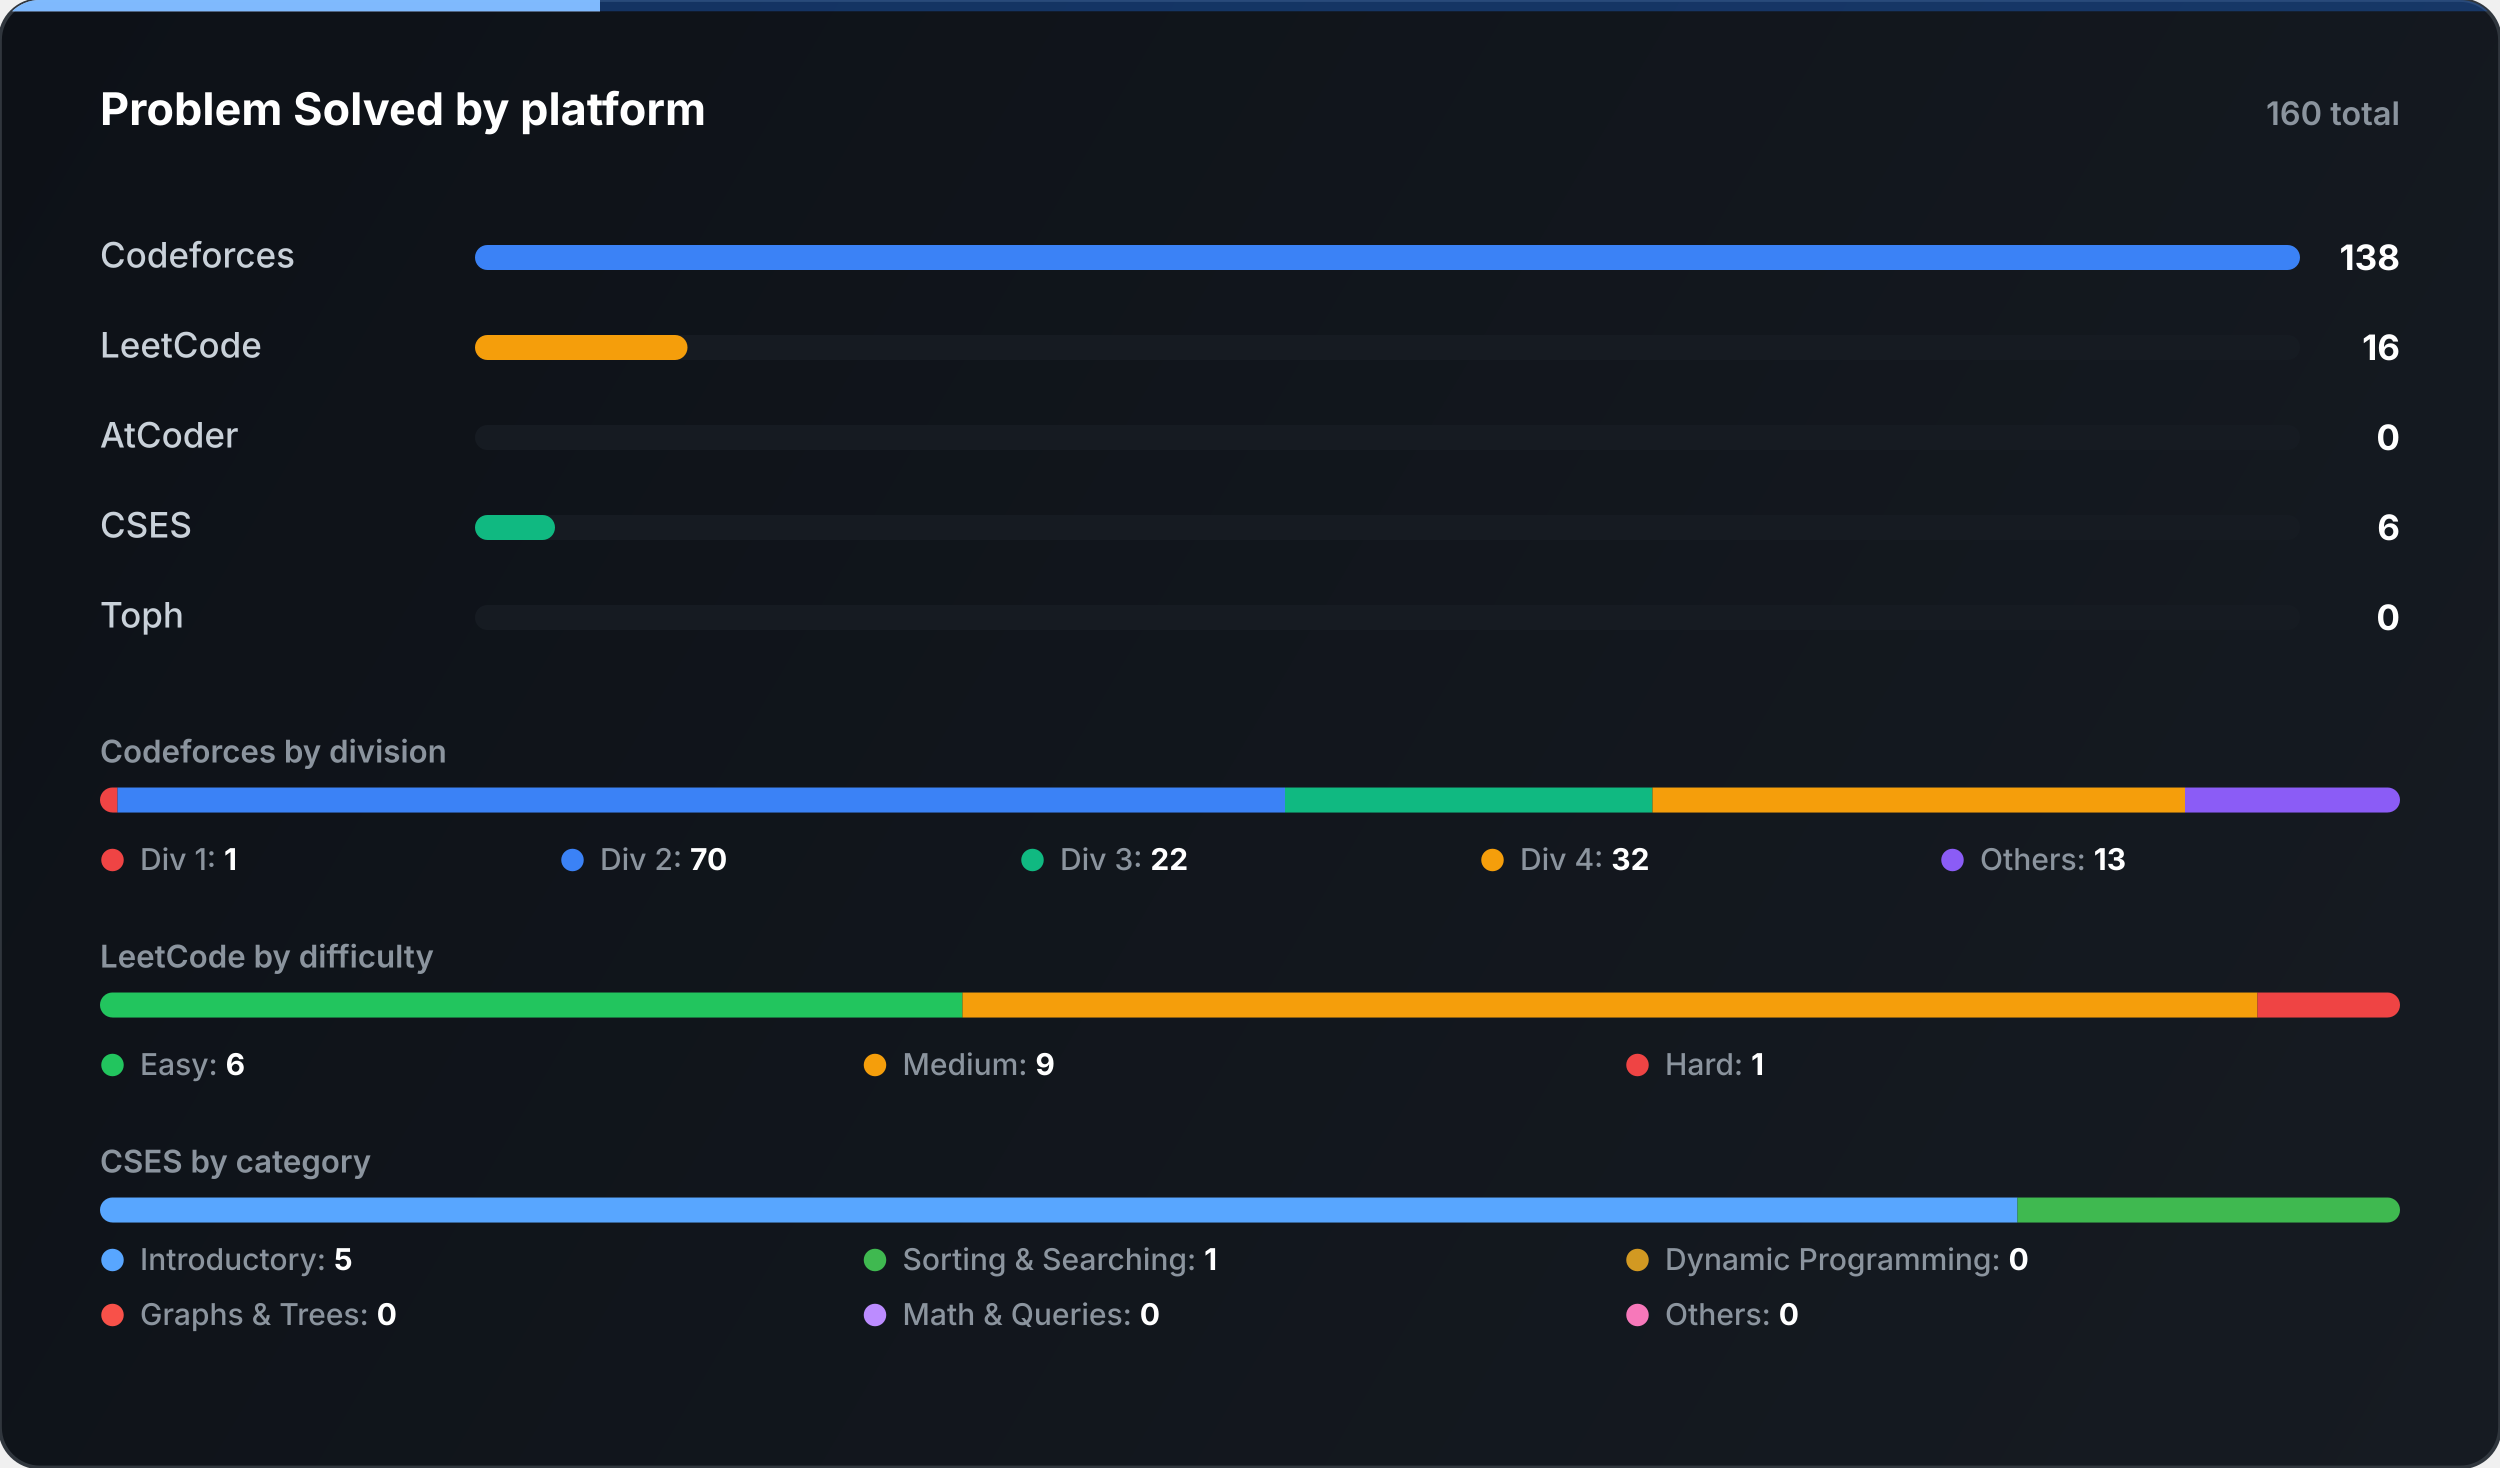
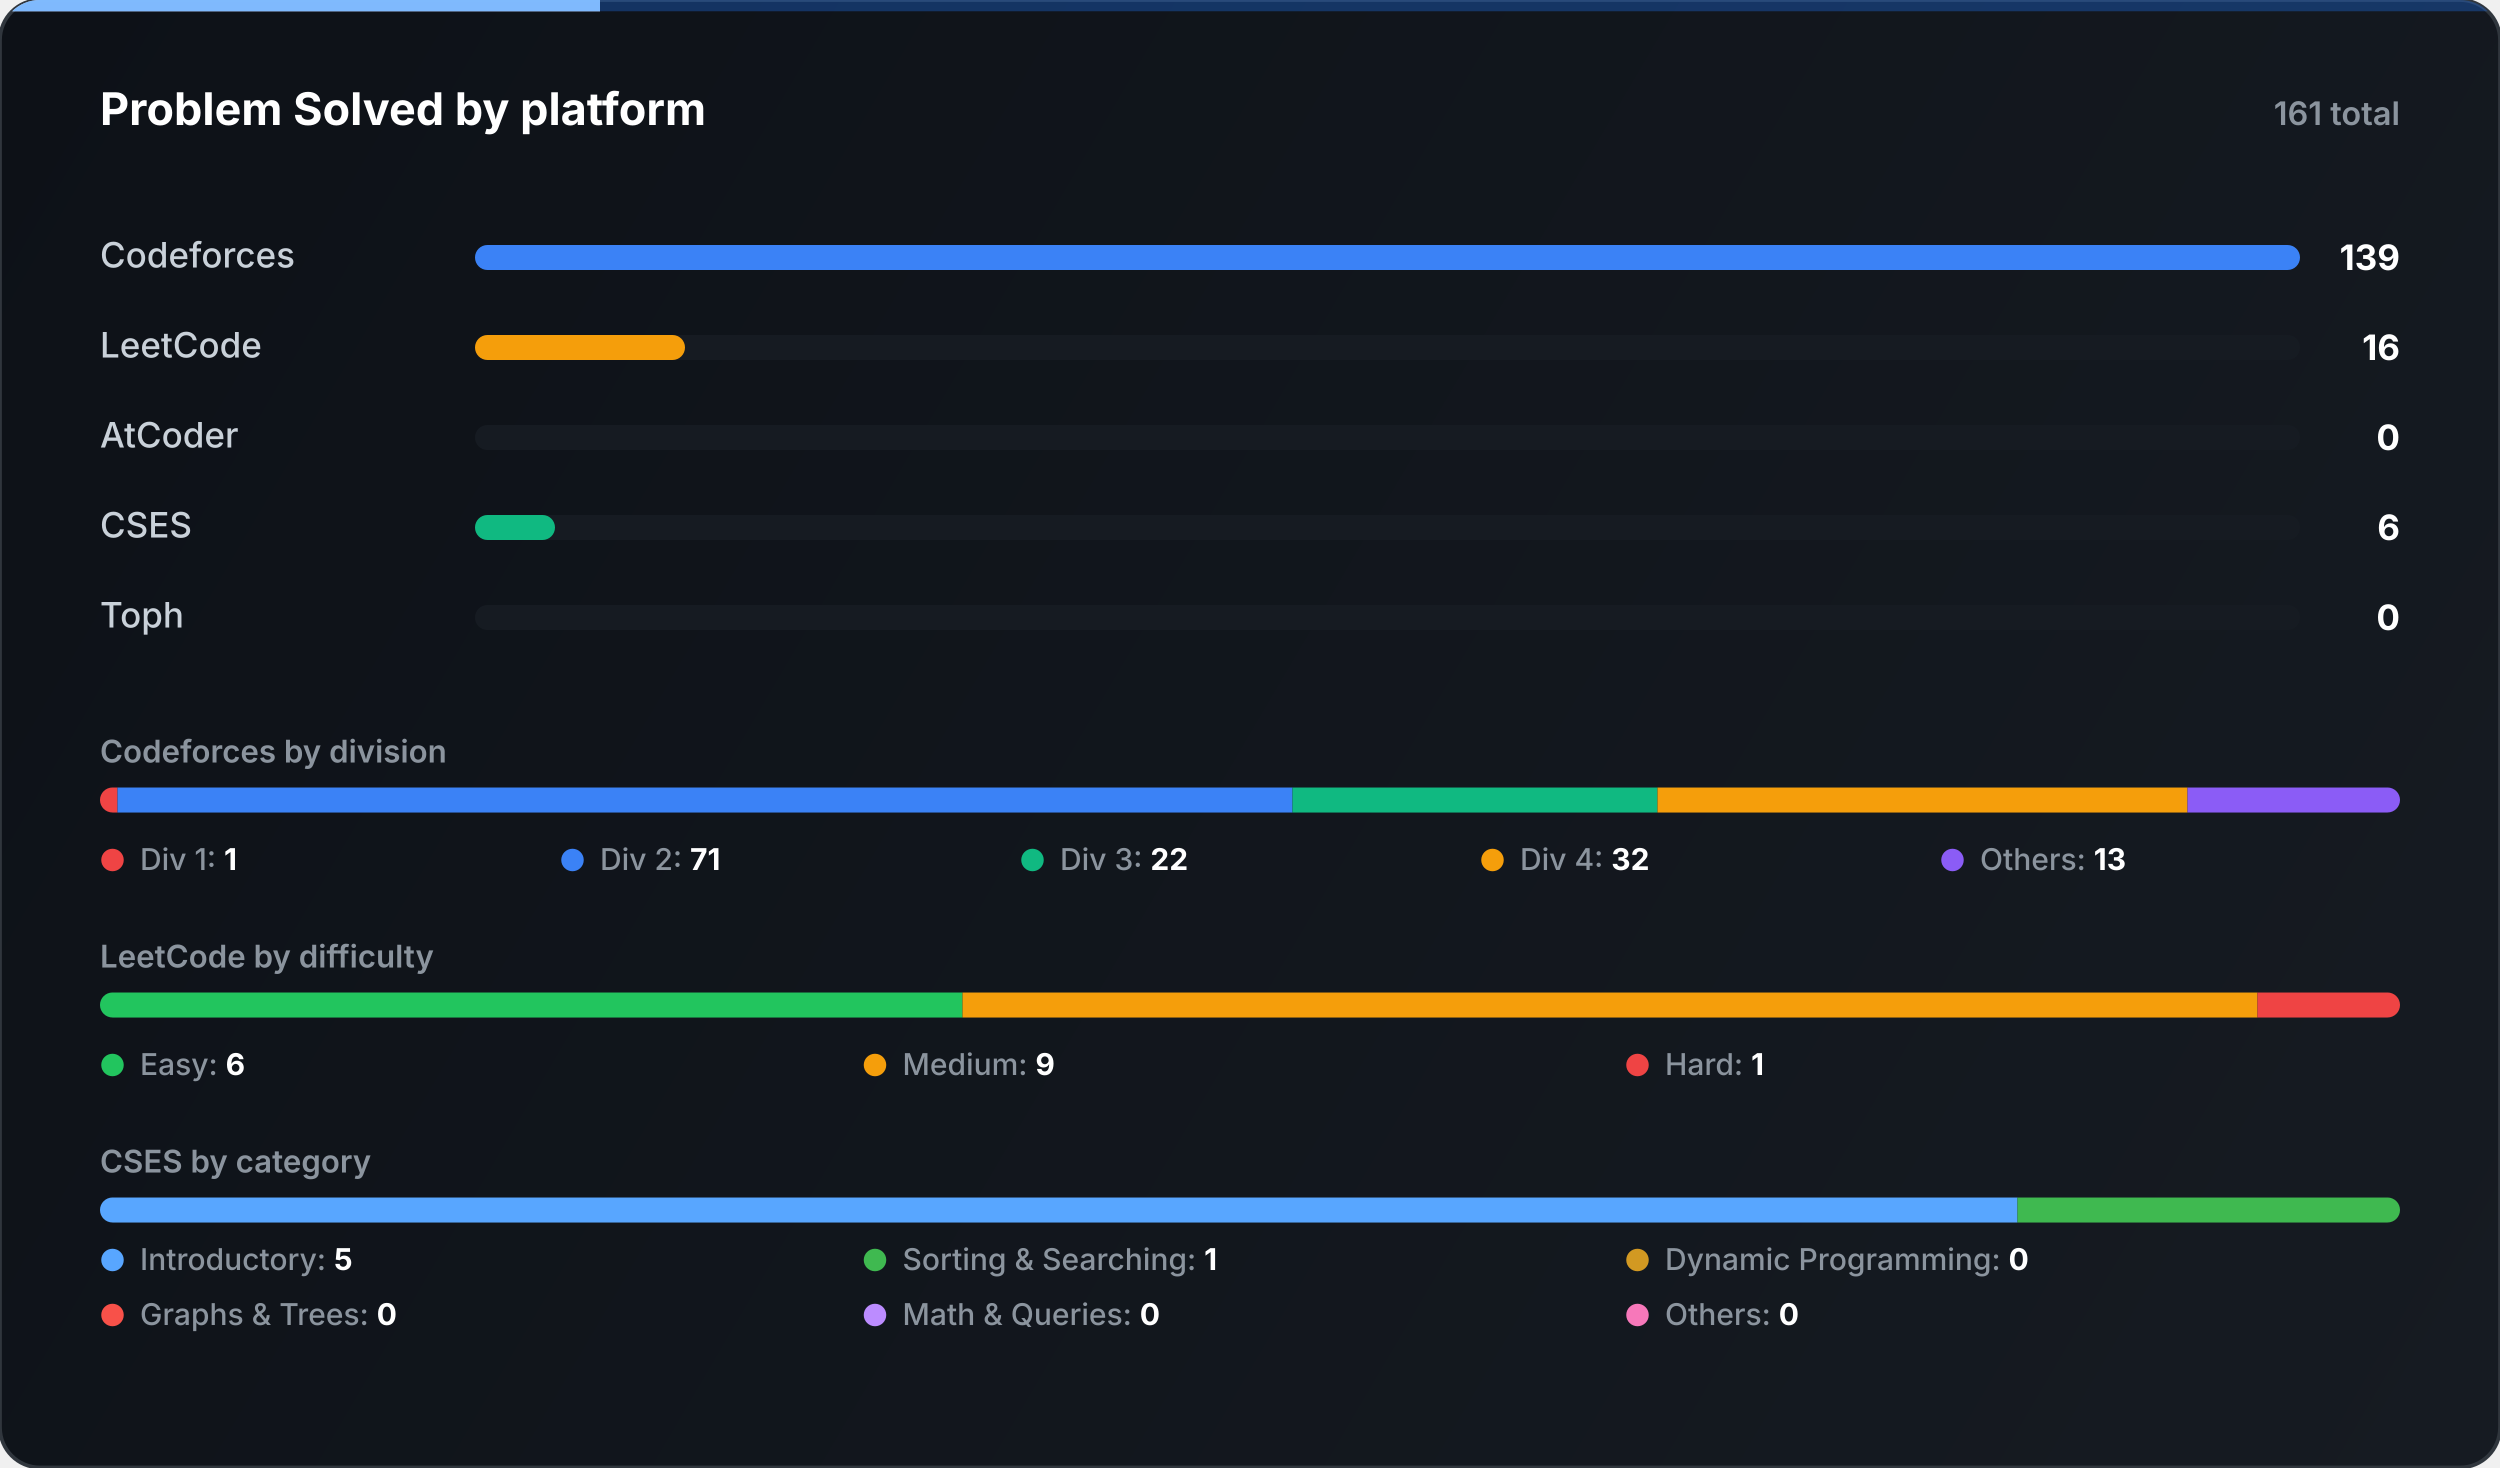
<svg xmlns="http://www.w3.org/2000/svg" width="1000" height="587" viewBox="0 0 1000 587" fill="none">
  <defs>
    <linearGradient id="ov-bg" x1="0" y1="0" x2="1000" y2="587" gradientUnits="userSpaceOnUse">
      <stop offset="0%" stop-color="#0d1117" />
      <stop offset="100%" stop-color="#161b22" />
    </linearGradient>
    <linearGradient id="ov-laser" x1="0%" y1="0%" x2="100%" y2="0%">
      <stop offset="0%" stop-color="#1f6feb" stop-opacity="0" />
      <stop offset="50%" stop-color="#58a6ff" stop-opacity="1" />
      <stop offset="100%" stop-color="#3fb950" stop-opacity="0" />
      <animate attributeName="x1" values="-100%; 100%" dur="4s" repeatCount="indefinite" />
      <animate attributeName="x2" values="0%; 200%" dur="4s" repeatCount="indefinite" />
    </linearGradient>
    <clipPath id="ov-card-clip">
      <rect width="1000" height="587" rx="16" />
    </clipPath>
    <clipPath id="cf-bar-clip">
      <rect x="0" y="0" width="920" height="10" rx="5" />
    </clipPath>
    <clipPath id="lc-bar-clip">
      <rect x="0" y="0" width="920" height="10" rx="5" />
    </clipPath>
    <clipPath id="cses-bar-clip">
      <rect x="0" y="0" width="920" height="10" rx="5" />
    </clipPath>
  </defs>
  <rect width="1000" height="587" rx="16" fill="url(#ov-bg)" stroke="#30363d" stroke-width="1.5" />
  <g clip-path="url(#ov-card-clip)">
    <rect x="0" y="0" width="1000" height="4.5" fill="#1f6feb" fill-opacity="0.35" />
    <rect y="0" width="240" height="4.5" fill="#ffffff" fill-opacity="0.95">
      <animate attributeName="x" values="-240; 1000; -240" dur="3.2s" repeatCount="indefinite" />
    </rect>
    <rect y="0" width="240" height="4.5" fill="#58a6ff" fill-opacity="0.75">
      <animate attributeName="x" values="-240; 1000; -240" dur="3.2s" repeatCount="indefinite" />
    </rect>
  </g>
  <g transform="translate(40, 50)">
    <text x="0" y="0" font-family="-apple-system, BlinkMacSystemFont, Segoe UI, Inter, Helvetica, Arial, sans-serif" font-size="18" font-weight="700" fill="#ffffff">Problem Solved by platform</text>
-     <text x="920" y="0" text-anchor="end" font-family="-apple-system, BlinkMacSystemFont, Segoe UI, Inter, Helvetica, Arial, sans-serif" font-size="13" font-weight="600" fill="#8b949e">160 total</text>
+     <text x="920" y="0" text-anchor="end" font-family="-apple-system, BlinkMacSystemFont, Segoe UI, Inter, Helvetica, Arial, sans-serif" font-size="13" font-weight="600" fill="#8b949e">161 total</text>
  </g>
  <g transform="translate(40, 98)">
    <text x="0" y="9" font-family="-apple-system, BlinkMacSystemFont, Segoe UI, Inter, Helvetica, Arial, sans-serif" font-size="14" font-weight="500" fill="#c9d1d9">Codeforces</text>
    <rect x="150" y="0" width="730" height="10" rx="5" fill="#161b22" />
    <rect x="150" y="0" width="730" height="10" rx="5" fill="#3b82f6">
      <animate attributeName="width" from="0" to="730" dur="1.2s" fill="freeze" calcMode="spline" keySplines="0.25 0.1 0.25 1" />
    </rect>
-     <text x="920" y="10" text-anchor="end" font-family="-apple-system, BlinkMacSystemFont, Segoe UI, Inter, Helvetica, Arial, sans-serif" font-size="14" font-weight="700" fill="#ffffff">138</text>
+     <text x="920" y="10" text-anchor="end" font-family="-apple-system, BlinkMacSystemFont, Segoe UI, Inter, Helvetica, Arial, sans-serif" font-size="14" font-weight="700" fill="#ffffff">139</text>
  </g>
  <g transform="translate(40, 134)">
    <text x="0" y="9" font-family="-apple-system, BlinkMacSystemFont, Segoe UI, Inter, Helvetica, Arial, sans-serif" font-size="14" font-weight="500" fill="#c9d1d9">LeetCode</text>
    <rect x="150" y="0" width="730" height="10" rx="5" fill="#161b22" />
-     <rect x="150" y="0" width="85" height="10" rx="5" fill="#f59e0b">
-       <animate attributeName="width" from="0" to="85" dur="1.2s" fill="freeze" calcMode="spline" keySplines="0.25 0.1 0.25 1" />
+     <rect x="150" y="0" width="84" height="10" rx="5" fill="#f59e0b">
+       <animate attributeName="width" from="0" to="84" dur="1.2s" fill="freeze" calcMode="spline" keySplines="0.25 0.1 0.25 1" />
    </rect>
    <text x="920" y="10" text-anchor="end" font-family="-apple-system, BlinkMacSystemFont, Segoe UI, Inter, Helvetica, Arial, sans-serif" font-size="14" font-weight="700" fill="#ffffff">16</text>
  </g>
  <g transform="translate(40, 170)">
    <text x="0" y="9" font-family="-apple-system, BlinkMacSystemFont, Segoe UI, Inter, Helvetica, Arial, sans-serif" font-size="14" font-weight="500" fill="#c9d1d9">AtCoder</text>
    <rect x="150" y="0" width="730" height="10" rx="5" fill="#161b22" />
    <text x="920" y="10" text-anchor="end" font-family="-apple-system, BlinkMacSystemFont, Segoe UI, Inter, Helvetica, Arial, sans-serif" font-size="14" font-weight="700" fill="#ffffff">0</text>
  </g>
  <g transform="translate(40, 206)">
    <text x="0" y="9" font-family="-apple-system, BlinkMacSystemFont, Segoe UI, Inter, Helvetica, Arial, sans-serif" font-size="14" font-weight="500" fill="#c9d1d9">CSES</text>
    <rect x="150" y="0" width="730" height="10" rx="5" fill="#161b22" />
    <rect x="150" y="0" width="32" height="10" rx="5" fill="#10b981">
      <animate attributeName="width" from="0" to="32" dur="1.2s" fill="freeze" calcMode="spline" keySplines="0.25 0.1 0.25 1" />
    </rect>
    <text x="920" y="10" text-anchor="end" font-family="-apple-system, BlinkMacSystemFont, Segoe UI, Inter, Helvetica, Arial, sans-serif" font-size="14" font-weight="700" fill="#ffffff">6</text>
  </g>
  <g transform="translate(40, 242)">
    <text x="0" y="9" font-family="-apple-system, BlinkMacSystemFont, Segoe UI, Inter, Helvetica, Arial, sans-serif" font-size="14" font-weight="500" fill="#c9d1d9">Toph</text>
    <rect x="150" y="0" width="730" height="10" rx="5" fill="#161b22" />
    <text x="920" y="10" text-anchor="end" font-family="-apple-system, BlinkMacSystemFont, Segoe UI, Inter, Helvetica, Arial, sans-serif" font-size="14" font-weight="700" fill="#ffffff">0</text>
  </g>
  <g transform="translate(40, 305)">
    <text x="0" y="0" font-family="-apple-system, BlinkMacSystemFont, Segoe UI, Inter, Helvetica, Arial, sans-serif" font-size="12.5" font-weight="600" fill="#8b949e">Codeforces by division</text>
    <g transform="translate(0, 10)">
      <rect width="920" height="10" rx="5" fill="#161b22" />
      <g clip-path="url(#cf-bar-clip)">
        <rect x="0" y="0" width="7" height="10" fill="#ef4444" />
-         <rect x="7" y="0" width="467" height="10" fill="#3b82f6" />
-         <rect x="474" y="0" width="147" height="10" fill="#10b981" />
-         <rect x="621" y="0" width="213" height="10" fill="#f59e0b" />
-         <rect x="834" y="0" width="86" height="10" fill="#8b5cf6" />
+         <rect x="7" y="0" width="470" height="10" fill="#3b82f6" />
+         <rect x="477" y="0" width="146" height="10" fill="#10b981" />
+         <rect x="623" y="0" width="212" height="10" fill="#f59e0b" />
+         <rect x="835" y="0" width="85" height="10" fill="#8b5cf6" />
      </g>
    </g>
    <g transform="translate(0, 34)">
      <g transform="translate(0, 0)">
        <circle cx="5" cy="5" r="4.5" fill="#ef4444" />
        <text x="16" y="9" font-family="-apple-system, BlinkMacSystemFont, Segoe UI, Inter, Helvetica, Arial, sans-serif" font-size="12" font-weight="500" fill="#8b949e">Div 1: <tspan font-weight="700" fill="#ffffff">1</tspan>
        </text>
      </g>
      <g transform="translate(184, 0)">
        <circle cx="5" cy="5" r="4.5" fill="#3b82f6" />
-         <text x="16" y="9" font-family="-apple-system, BlinkMacSystemFont, Segoe UI, Inter, Helvetica, Arial, sans-serif" font-size="12" font-weight="500" fill="#8b949e">Div 2: <tspan font-weight="700" fill="#ffffff">70</tspan>
+         <text x="16" y="9" font-family="-apple-system, BlinkMacSystemFont, Segoe UI, Inter, Helvetica, Arial, sans-serif" font-size="12" font-weight="500" fill="#8b949e">Div 2: <tspan font-weight="700" fill="#ffffff">71</tspan>
        </text>
      </g>
      <g transform="translate(368, 0)">
        <circle cx="5" cy="5" r="4.5" fill="#10b981" />
        <text x="16" y="9" font-family="-apple-system, BlinkMacSystemFont, Segoe UI, Inter, Helvetica, Arial, sans-serif" font-size="12" font-weight="500" fill="#8b949e">Div 3: <tspan font-weight="700" fill="#ffffff">22</tspan>
        </text>
      </g>
      <g transform="translate(552, 0)">
        <circle cx="5" cy="5" r="4.5" fill="#f59e0b" />
        <text x="16" y="9" font-family="-apple-system, BlinkMacSystemFont, Segoe UI, Inter, Helvetica, Arial, sans-serif" font-size="12" font-weight="500" fill="#8b949e">Div 4: <tspan font-weight="700" fill="#ffffff">32</tspan>
        </text>
      </g>
      <g transform="translate(736, 0)">
        <circle cx="5" cy="5" r="4.5" fill="#8b5cf6" />
        <text x="16" y="9" font-family="-apple-system, BlinkMacSystemFont, Segoe UI, Inter, Helvetica, Arial, sans-serif" font-size="12" font-weight="500" fill="#8b949e">Others: <tspan font-weight="700" fill="#ffffff">13</tspan>
        </text>
      </g>
    </g>
  </g>
  <g transform="translate(40, 387)">
    <text x="0" y="0" font-family="-apple-system, BlinkMacSystemFont, Segoe UI, Inter, Helvetica, Arial, sans-serif" font-size="12.5" font-weight="600" fill="#8b949e">LeetCode by difficulty</text>
    <g transform="translate(0, 10)">
      <rect width="920" height="10" rx="5" fill="#161b22" />
      <g clip-path="url(#lc-bar-clip)">
        <rect x="0" y="0" width="345" height="10" fill="#22c55e" />
        <rect x="345" y="0" width="518" height="10" fill="#f59e0b" />
        <rect x="863" y="0" width="57" height="10" fill="#ef4444" />
      </g>
    </g>
    <g transform="translate(0, 34)">
      <g transform="translate(0, 0)">
        <circle cx="5" cy="5" r="4.5" fill="#22c55e" />
        <text x="16" y="9" font-family="-apple-system, BlinkMacSystemFont, Segoe UI, Inter, Helvetica, Arial, sans-serif" font-size="12" font-weight="500" fill="#8b949e">Easy: <tspan font-weight="700" fill="#ffffff">6</tspan>
        </text>
      </g>
      <g transform="translate(305, 0)">
        <circle cx="5" cy="5" r="4.5" fill="#f59e0b" />
        <text x="16" y="9" font-family="-apple-system, BlinkMacSystemFont, Segoe UI, Inter, Helvetica, Arial, sans-serif" font-size="12" font-weight="500" fill="#8b949e">Medium: <tspan font-weight="700" fill="#ffffff">9</tspan>
        </text>
      </g>
      <g transform="translate(610, 0)">
        <circle cx="5" cy="5" r="4.5" fill="#ef4444" />
        <text x="16" y="9" font-family="-apple-system, BlinkMacSystemFont, Segoe UI, Inter, Helvetica, Arial, sans-serif" font-size="12" font-weight="500" fill="#8b949e">Hard: <tspan font-weight="700" fill="#ffffff">1</tspan>
        </text>
      </g>
    </g>
  </g>
  <g transform="translate(40, 469)">
    <text x="0" y="0" font-family="-apple-system, BlinkMacSystemFont, Segoe UI, Inter, Helvetica, Arial, sans-serif" font-size="12.5" font-weight="600" fill="#8b949e">CSES by category</text>
    <g transform="translate(0, 10)">
      <rect width="920" height="10" rx="5" fill="#161b22" />
      <g clip-path="url(#cses-bar-clip)">
        <rect x="0" y="0" width="767" height="10" fill="#58a6ff" />
        <rect x="767" y="0" width="153" height="10" fill="#3fb950" />
      </g>
    </g>
    <g transform="translate(0, 30)">
      <g transform="translate(0, 0)">
        <circle cx="5" cy="5" r="4.5" fill="#58a6ff" />
        <text x="16" y="9" font-family="-apple-system, BlinkMacSystemFont, Segoe UI, Inter, Helvetica, Arial, sans-serif" font-size="12" font-weight="500" fill="#8b949e">Introductory: <tspan font-weight="700" fill="#ffffff">5</tspan>
        </text>
      </g>
      <g transform="translate(305, 0)">
        <circle cx="5" cy="5" r="4.5" fill="#3fb950" />
        <text x="16" y="9" font-family="-apple-system, BlinkMacSystemFont, Segoe UI, Inter, Helvetica, Arial, sans-serif" font-size="12" font-weight="500" fill="#8b949e">Sorting &amp; Searching: <tspan font-weight="700" fill="#ffffff">1</tspan>
        </text>
      </g>
      <g transform="translate(610, 0)">
        <circle cx="5" cy="5" r="4.5" fill="#d29922" />
        <text x="16" y="9" font-family="-apple-system, BlinkMacSystemFont, Segoe UI, Inter, Helvetica, Arial, sans-serif" font-size="12" font-weight="500" fill="#8b949e">Dynamic Programming: <tspan font-weight="700" fill="#ffffff">0</tspan>
        </text>
      </g>
      <g transform="translate(0, 22)">
        <circle cx="5" cy="5" r="4.5" fill="#f85149" />
        <text x="16" y="9" font-family="-apple-system, BlinkMacSystemFont, Segoe UI, Inter, Helvetica, Arial, sans-serif" font-size="12" font-weight="500" fill="#8b949e">Graphs &amp; Trees: <tspan font-weight="700" fill="#ffffff">0</tspan>
        </text>
      </g>
      <g transform="translate(305, 22)">
        <circle cx="5" cy="5" r="4.5" fill="#bc8cff" />
        <text x="16" y="9" font-family="-apple-system, BlinkMacSystemFont, Segoe UI, Inter, Helvetica, Arial, sans-serif" font-size="12" font-weight="500" fill="#8b949e">Math &amp; Queries: <tspan font-weight="700" fill="#ffffff">0</tspan>
        </text>
      </g>
      <g transform="translate(610, 22)">
        <circle cx="5" cy="5" r="4.5" fill="#f778ba" />
        <text x="16" y="9" font-family="-apple-system, BlinkMacSystemFont, Segoe UI, Inter, Helvetica, Arial, sans-serif" font-size="12" font-weight="500" fill="#8b949e">Others: <tspan font-weight="700" fill="#ffffff">0</tspan>
        </text>
      </g>
    </g>
  </g>
</svg>
